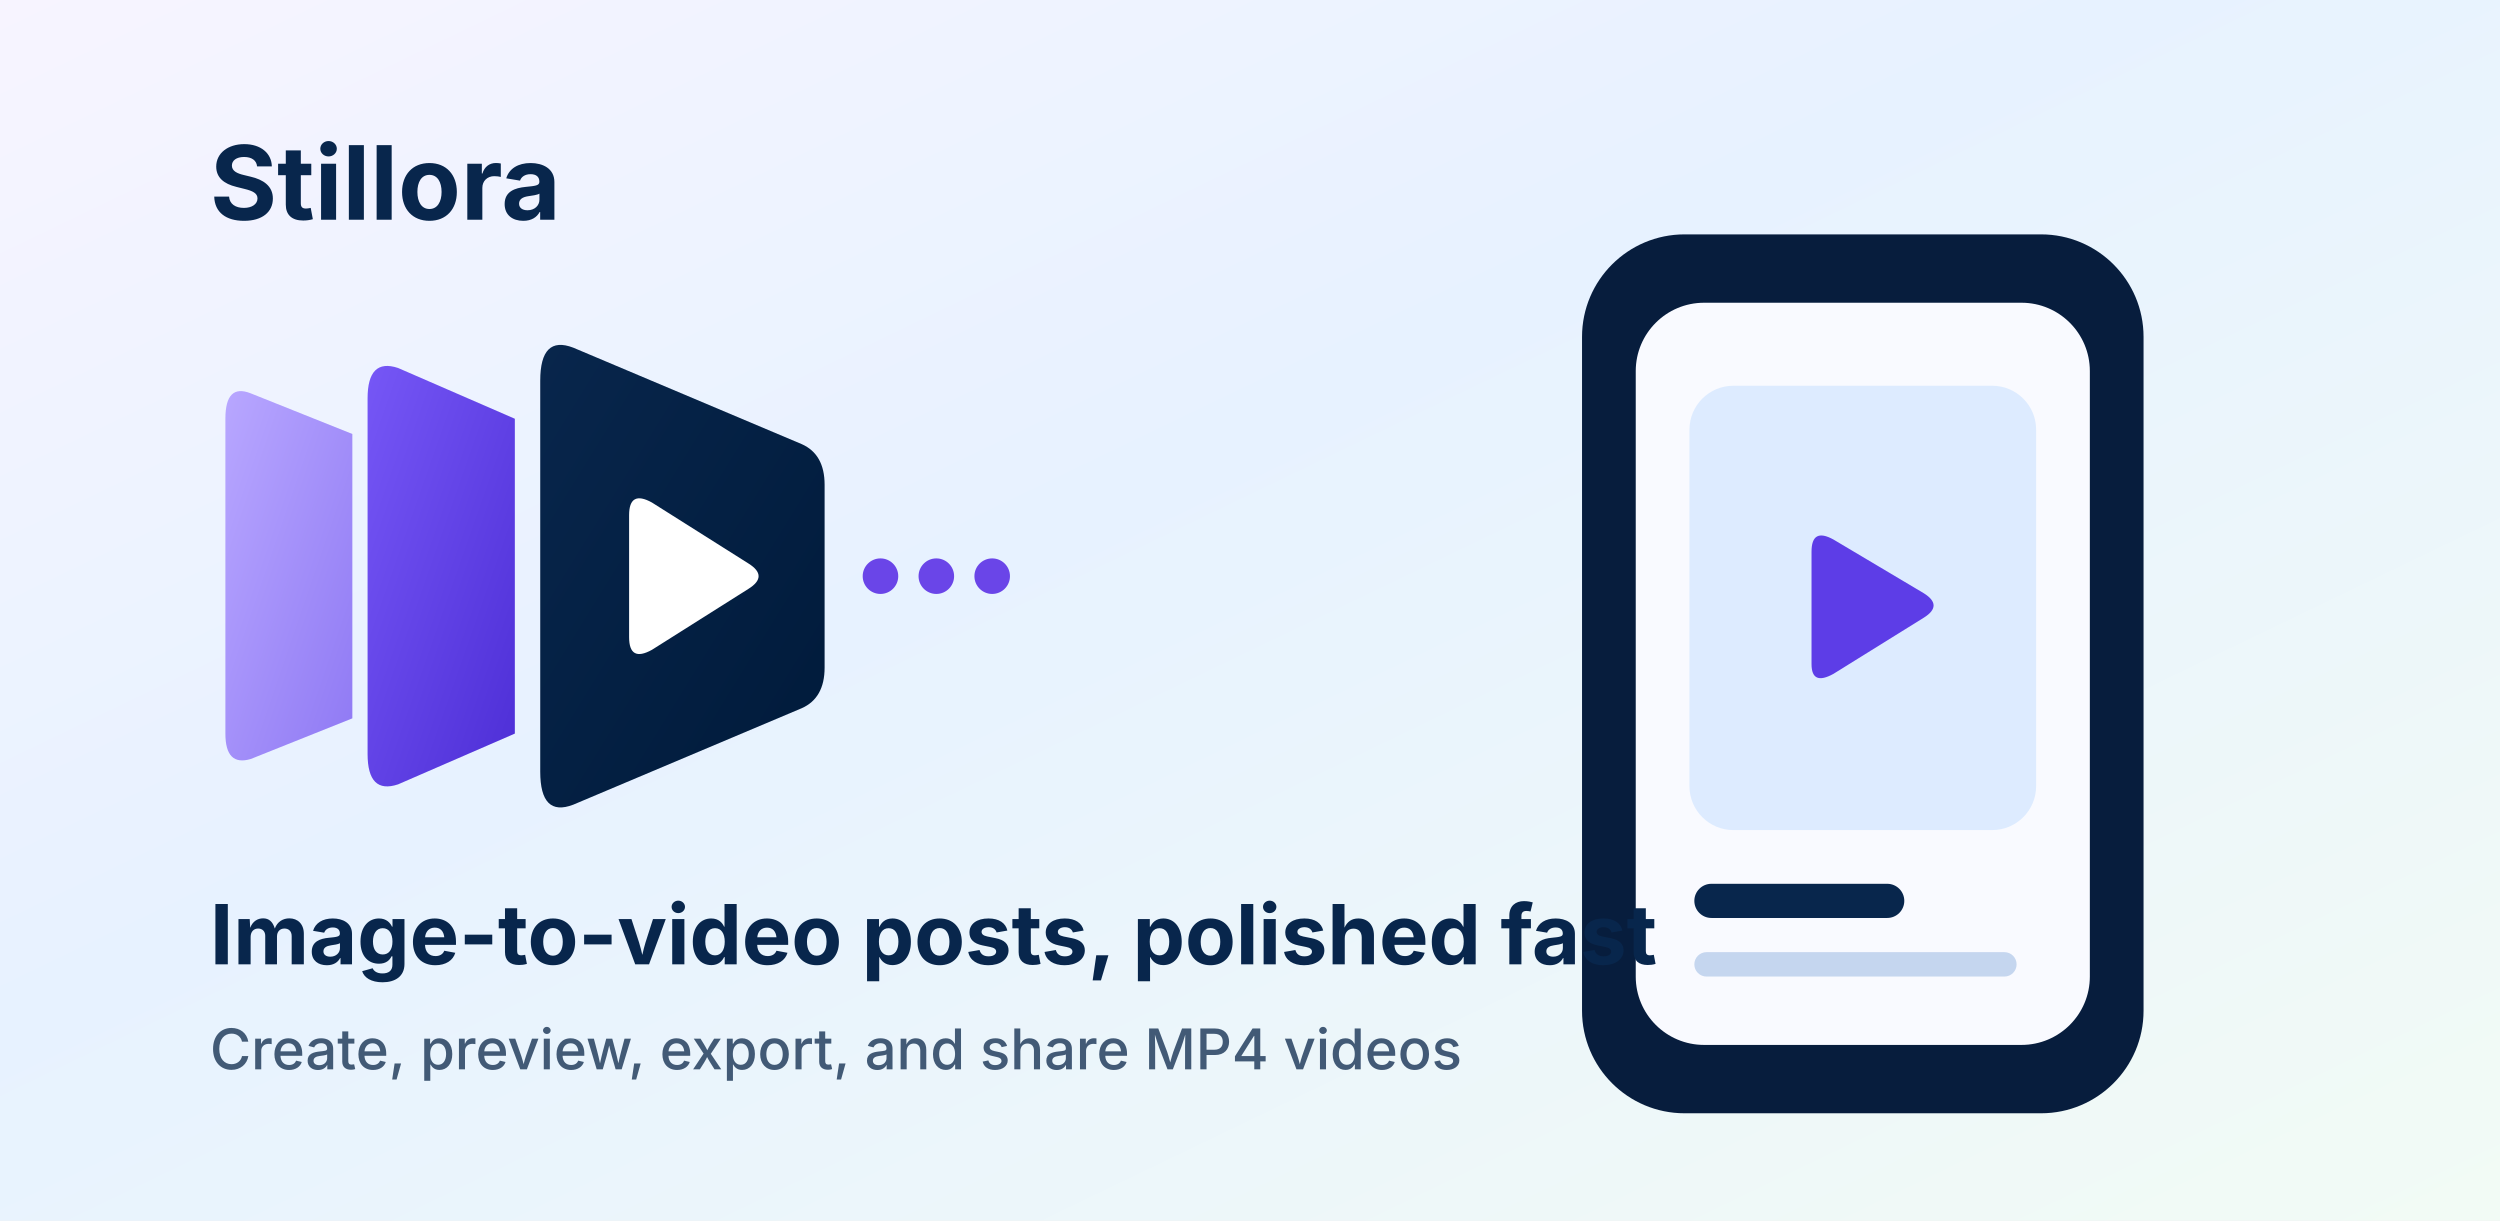
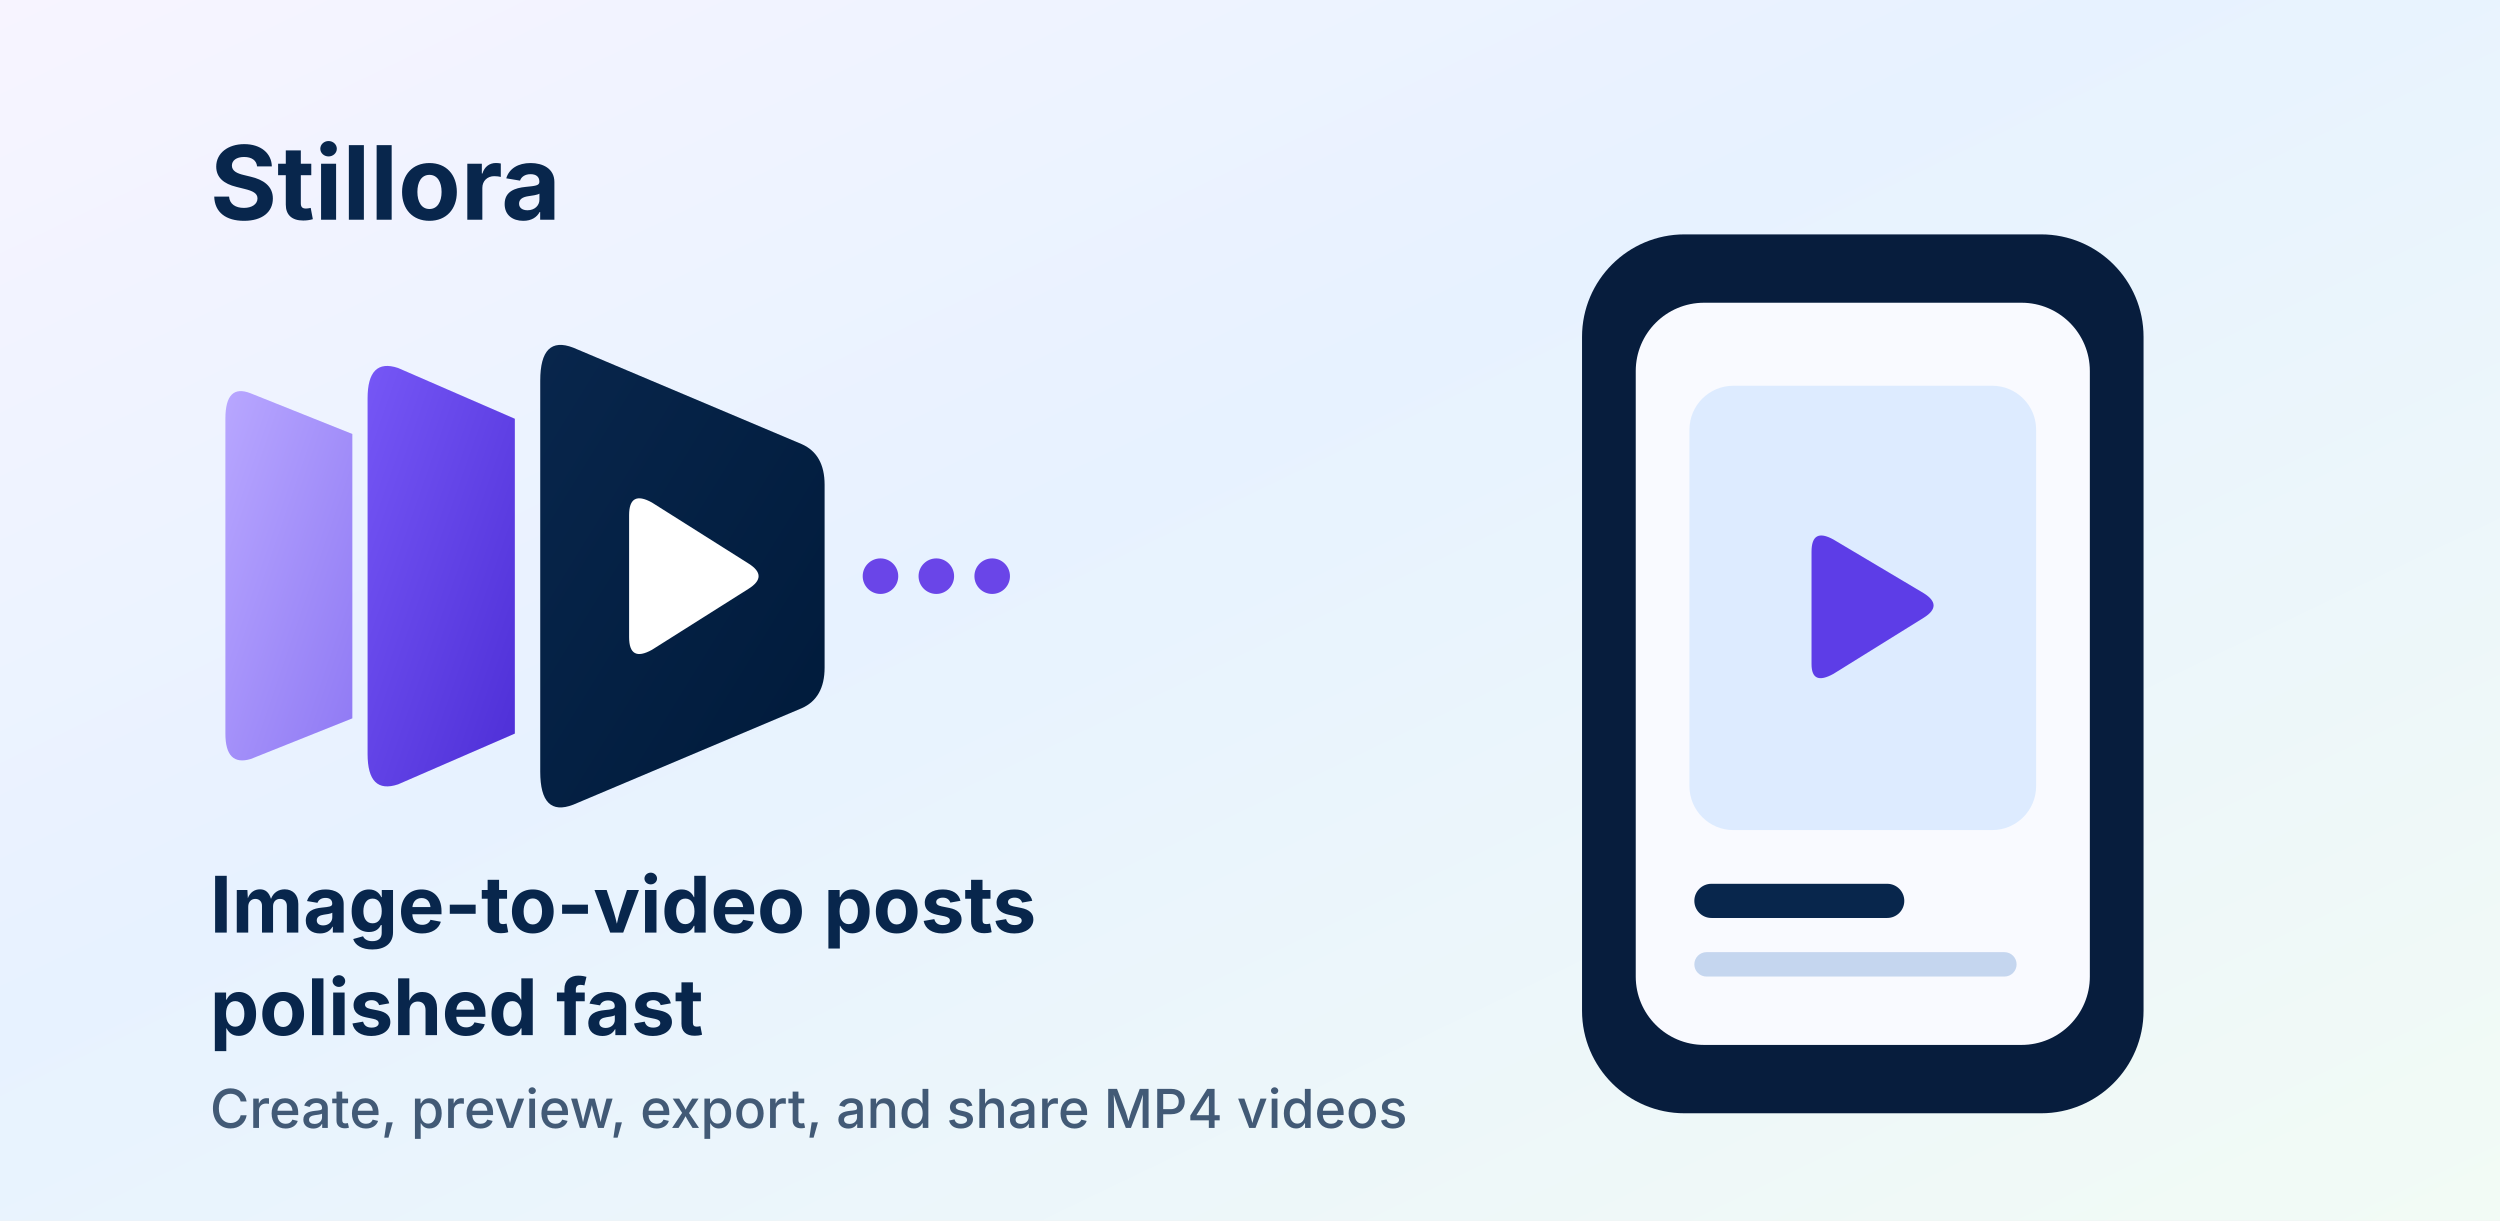
<svg xmlns="http://www.w3.org/2000/svg" width="1024" height="500" viewBox="0 0 1024 500" role="img" aria-label="Stillora feature graphic">
  <defs>
    <linearGradient id="bg" x1="0" y1="0" x2="1" y2="1">
      <stop offset="0" stop-color="#F7F4FF" />
      <stop offset="0.42" stop-color="#E7F2FF" />
      <stop offset="1" stop-color="#F2FBF5" />
    </linearGradient>
    <linearGradient id="lavender" x1="0" y1="0" x2="1" y2="1">
      <stop offset="0%" stop-color="#B8A7FF" />
      <stop offset="100%" stop-color="#8F79F4" />
    </linearGradient>
    <linearGradient id="purple" x1="0" y1="0" x2="1" y2="1">
      <stop offset="0%" stop-color="#7657F6" />
      <stop offset="100%" stop-color="#4D2ED6" />
    </linearGradient>
    <linearGradient id="navy" x1="0" y1="0" x2="1" y2="1">
      <stop offset="0%" stop-color="#08264C" />
      <stop offset="100%" stop-color="#001A3A" />
    </linearGradient>
  </defs>
  <rect width="1024" height="500" fill="url(#bg)" />
  <g transform="translate(600 76)">
    <rect x="48" y="20" width="230" height="360" rx="42" fill="#071D3D" />
    <rect x="70" y="48" width="186" height="304" rx="28" fill="#F9FAFF" />
    <rect x="92" y="82" width="142" height="182" rx="18" fill="#DDEBFF" />
    <path d="M142 150 L142 196 Q142 205 151 200 L188 177 Q196 172 188 167 L151 145 Q142 140 142 150 Z" fill="#5D3DE7" />
    <rect x="94" y="286" width="86" height="14" rx="7" fill="#08264C" />
    <rect x="94" y="314" width="132" height="10" rx="5" fill="#C5D6EF" />
  </g>
  <g transform="translate(84 132) scale(1.04)">
    <path d="M18 28 L58 44 L58 156 L18 172 Q8 175 8 162 L8 38 Q8 24 18 28 Z" fill="url(#lavender)" />
    <path d="M76 18 L122 38 L122 162 L76 182 Q64 186 64 170 L64 30 Q64 14 76 18 Z" fill="url(#purple)" />
    <path d="M145 10 L235 48 Q244 52 244 64 L244 136 Q244 148 235 152 L145 190 Q132 195 132 177 L132 23 Q132 5 145 10 Z" fill="url(#navy)" />
    <path d="M167 76 L167 124 Q167 134 176 129 L214 105 Q222 100 214 95 L176 71 Q167 66 167 76 Z" fill="#FFFFFF" />
    <circle cx="266" cy="100" r="7" fill="#6A45E8" />
    <circle cx="288" cy="100" r="7" fill="#6A45E8" />
    <circle cx="310" cy="100" r="7" fill="#6A45E8" />
  </g>
  <text x="86" y="90" fill="#08264C" font-family="Inter, Arial, sans-serif" font-size="42" font-weight="700">Stillora</text>
-   <text x="86" y="395" fill="#08264C" font-family="Inter, Arial, sans-serif" font-size="34" font-weight="700">Image-to-video posts, polished fast</text>
-   <text x="86" y="438" fill="#425A76" font-family="Inter, Arial, sans-serif" font-size="23" font-weight="500">Create, preview, export, and share MP4 videos</text>
+   <text x="86" y="382" fill="#08264C" font-family="Inter, Arial, sans-serif" font-size="32" font-weight="700">Image-to-video posts</text>
+   <text x="86" y="424" fill="#08264C" font-family="Inter, Arial, sans-serif" font-size="32" font-weight="700">polished fast</text>
+   <text x="86" y="462" fill="#425A76" font-family="Inter, Arial, sans-serif" font-size="22" font-weight="500">Create, preview, export, and share MP4 videos</text>
</svg>
